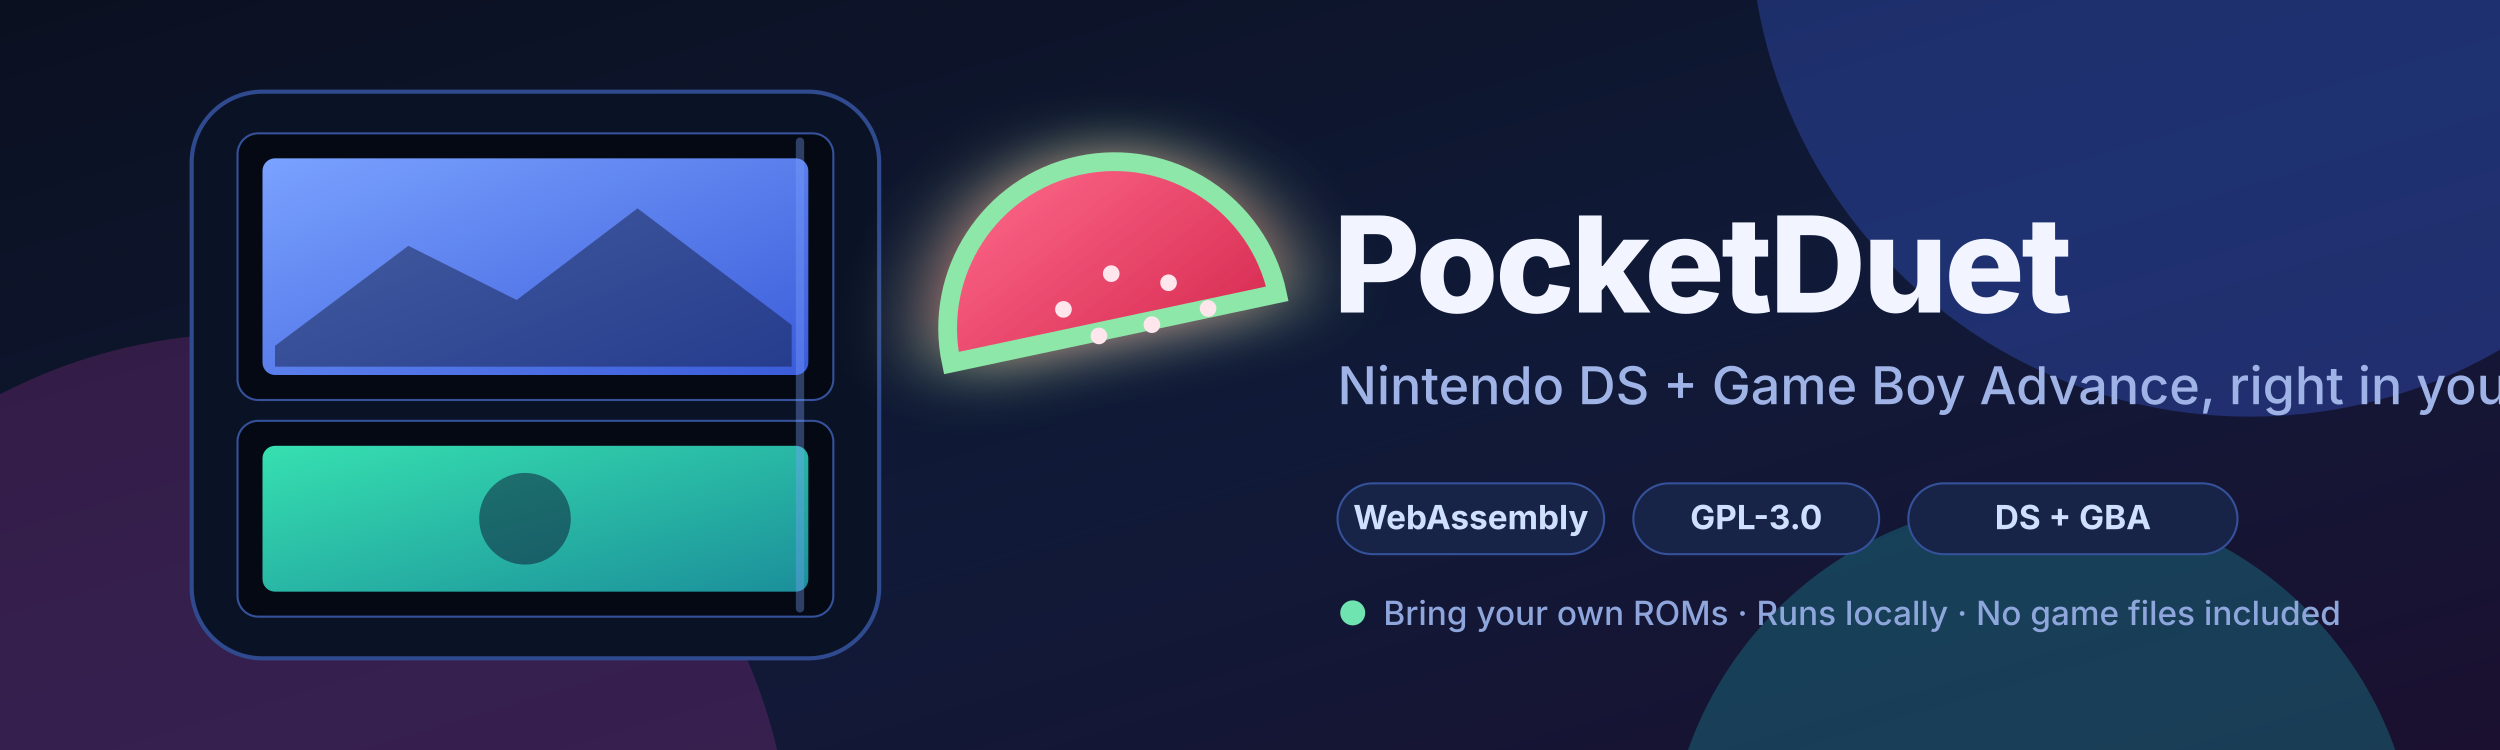
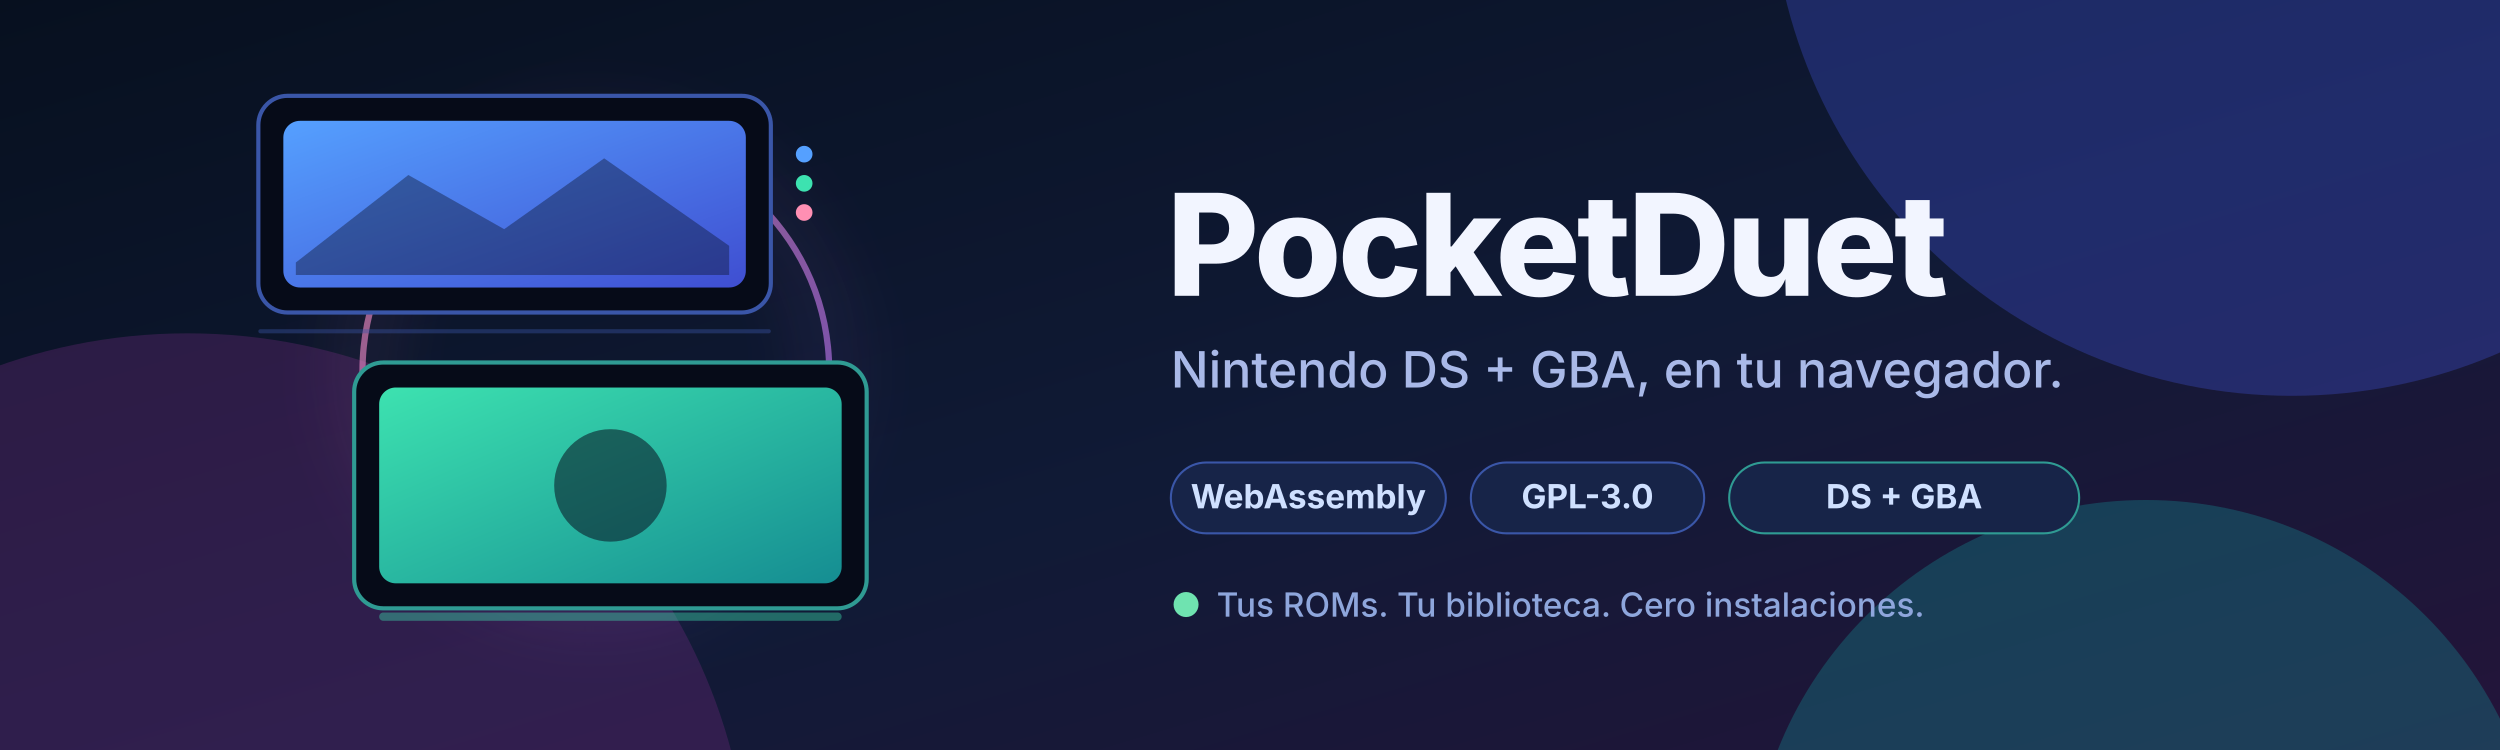
- <svg xmlns="http://www.w3.org/2000/svg" width="1200" height="360" viewBox="0 0 1200 360" role="img" aria-label="PocketDuet — Nintendo DS + Game Boy Advance in the browser">
+ <svg xmlns="http://www.w3.org/2000/svg" width="1200" height="360" viewBox="0 0 1200 360" role="img" aria-label="PocketDuet — Nintendo DS y Game Boy Advance en el navegador">
  <defs>
    <linearGradient id="bg" x1="0" y1="0" x2="1" y2="1">
-       <stop offset="0" stop-color="#0b1020" />
-       <stop offset="0.55" stop-color="#101a38" />
-       <stop offset="1" stop-color="#1b1030" />
+       <stop offset="0" stop-color="#07101f" />
+       <stop offset="0.55" stop-color="#101a36" />
+       <stop offset="1" stop-color="#24143a" />
    </linearGradient>
-     <linearGradient id="screenA" x1="0" y1="0" x2="1" y2="1">
-       <stop offset="0" stop-color="#7aa2ff" />
-       <stop offset="1" stop-color="#3a5bd9" />
+     <linearGradient id="duoA" x1="0" y1="0" x2="1" y2="1">
+       <stop offset="0" stop-color="#55a0ff" />
+       <stop offset="1" stop-color="#3f4ed1" />
    </linearGradient>
-     <linearGradient id="screenB" x1="0" y1="0" x2="1" y2="1">
-       <stop offset="0" stop-color="#36e0b0" />
-       <stop offset="1" stop-color="#1b8f9a" />
+     <linearGradient id="duoB" x1="0" y1="0" x2="1" y2="1">
+       <stop offset="0" stop-color="#3de2b0" />
+       <stop offset="1" stop-color="#158d92" />
    </linearGradient>
-     <linearGradient id="melon" x1="0" y1="0" x2="1" y2="1">
-       <stop offset="0" stop-color="#ff6b8b" />
-       <stop offset="1" stop-color="#d92e55" />
+     <linearGradient id="ring" x1="0" y1="0" x2="1" y2="1">
+       <stop offset="0" stop-color="#ff8fb3" />
+       <stop offset="1" stop-color="#a06bff" />
    </linearGradient>
    <filter id="glow" x="-40%" y="-40%" width="180%" height="180%">
-       <feGaussianBlur in="SourceGraphic" stdDeviation="18" result="b" />
+       <feGaussianBlur in="SourceGraphic" stdDeviation="16" result="b" />
      <feMerge>
        <feMergeNode in="b" />
        <feMergeNode in="SourceGraphic" />
      </feMerge>
    </filter>
  </defs>
  <rect width="1200" height="360" fill="url(#bg)" />
-   <g opacity="0.35">
-     <circle cx="1080" cy="-40" r="240" fill="#3a5bd9" />
-     <circle cx="120" cy="420" r="260" fill="#7a2b7a" />
-     <circle cx="980" cy="420" r="180" fill="#1b8f9a" />
+   <g opacity="0.34">
+     <circle cx="1100" cy="-60" r="250" fill="#3f4ed1" />
+     <circle cx="90" cy="430" r="270" fill="#6d2a7a" />
+     <circle cx="1030" cy="430" r="190" fill="#158d92" />
  </g>
-   <g transform="translate(92 44)">
-     <rect x="0" y="0" width="330" height="272" rx="34" fill="#0a1226" stroke="#2f4a8f" stroke-width="2" />
-     <rect x="22" y="20" width="286" height="128" rx="10" fill="#050914" stroke="#34519a" />
-     <rect x="34" y="32" width="262" height="104" rx="6" fill="url(#screenA)" />
-     <path d="M40 122 L104 74 L156 100 L214 56 L288 112 L288 132 L40 132 Z" fill="#0c1530" opacity="0.45" />
-     <rect x="22" y="158" width="286" height="94" rx="10" fill="#050914" stroke="#34519a" />
-     <rect x="34" y="170" width="262" height="70" rx="6" fill="url(#screenB)" />
-     <circle cx="160" cy="205" r="22" fill="#0c1530" opacity="0.5" />
-     <rect x="290" y="22" width="4" height="228" rx="2" fill="#7aa2ff" opacity="0.35" />
-   </g>
-   <g transform="translate(440 96) rotate(-12)" filter="url(#glow)">
-     <path d="M0 80 A80 80 0 0 1 160 80 Z" fill="url(#melon)" />
-     <path d="M0 80 A80 80 0 0 1 160 80 Z" fill="none" stroke="#8de7a8" stroke-width="9" />
-     <g fill="#ffe6ec">
-       <circle cx="58" cy="66" r="4" />
-       <circle cx="84" cy="54" r="4" />
-       <circle cx="110" cy="64" r="4" />
-       <circle cx="72" cy="82" r="4" />
-       <circle cx="98" cy="82" r="4" />
-       <circle cx="126" cy="80" r="4" />
+   <g transform="translate(84 46)">
+     <g filter="url(#glow)" opacity="0.65">
+       <circle cx="202" cy="132" r="112" fill="none" stroke="url(#ring)" stroke-width="3" />
    </g>
+     <rect x="40" y="0" width="246" height="104" rx="14" fill="#060b18" stroke="#3a56a8" stroke-width="2" />
+     <rect x="52" y="12" width="222" height="80" rx="8" fill="url(#duoA)" />
+     <path d="M58 80 L112 38 L158 64 L206 30 L266 72 L266 86 L58 86 Z" fill="#0b1530" opacity="0.42" />
+     <rect x="86" y="128" width="246" height="118" rx="14" fill="#060b18" stroke="#2f9b93" stroke-width="2" />
+     <rect x="98" y="140" width="222" height="94" rx="8" fill="url(#duoB)" />
+     <circle cx="209" cy="187" r="27" fill="#07111f" opacity="0.55" />
+     <rect x="98" y="248" width="222" height="4" rx="2" fill="#3de2b0" opacity="0.4" />
+     <rect x="40" y="112" width="246" height="2" rx="1" fill="#3a56a8" opacity="0.4" />
+     <circle cx="302" cy="28" r="4" fill="#55a0ff" />
+     <circle cx="302" cy="42" r="4" fill="#3de2b0" />
+     <circle cx="302" cy="56" r="4" fill="#ff8fb3" />
  </g>
  <g font-family="Segoe UI, Inter, system-ui, sans-serif">
-     <text x="640" y="150" fill="#f2f5ff" font-size="64" font-weight="800" letter-spacing="-1.5">PocketDuet</text>
-     <text x="642" y="194" fill="#9fb3e6" font-size="25" font-weight="500">Nintendo DS + Game Boy Advance, right in your browser.</text>
+     <text x="560" y="142" fill="#f2f5ff" font-size="68" font-weight="800" letter-spacing="-1.8">PocketDuet</text>
+     <text x="562" y="186" fill="#a9b9e8" font-size="24" font-weight="500">Nintendo DS + GBA, en tu navegador.</text>
    <g font-size="16" font-weight="700">
-       <g transform="translate(642 232)">
-         <rect x="0" y="0" width="128" height="34" rx="17" fill="#172448" stroke="#34519a" />
-         <text x="64" y="22" fill="#cfe0ff" text-anchor="middle">WebAssembly</text>
+       <g transform="translate(562 222)">
+         <rect x="0" y="0" width="132" height="34" rx="17" fill="#172448" stroke="#3a56a8" />
+         <text x="66" y="22" fill="#cfe0ff" text-anchor="middle">WebAssembly</text>
      </g>
-       <g transform="translate(784 232)">
-         <rect x="0" y="0" width="118" height="34" rx="17" fill="#172448" stroke="#34519a" />
-         <text x="59" y="22" fill="#cfe0ff" text-anchor="middle">GPL-3.0</text>
+       <g transform="translate(706 222)">
+         <rect x="0" y="0" width="112" height="34" rx="17" fill="#172448" stroke="#3a56a8" />
+         <text x="56" y="22" fill="#cfe0ff" text-anchor="middle">GPL-3.0</text>
      </g>
-       <g transform="translate(916 232)">
-         <rect x="0" y="0" width="158" height="34" rx="17" fill="#172448" stroke="#34519a" />
-         <text x="79" y="22" fill="#cfe0ff" text-anchor="middle">DS + GBA</text>
+       <g transform="translate(830 222)">
+         <rect x="0" y="0" width="168" height="34" rx="17" fill="#172448" stroke="#2f9b93" />
+         <text x="84" y="22" fill="#cfe0ff" text-anchor="middle">DS + GBA</text>
      </g>
-       <g transform="translate(642 278)">
+       <g transform="translate(562 274)">
        <text x="0" y="22" fill="#6fe3b0">●</text>
-         <text x="22" y="22" fill="#8ea6dc" font-weight="500">Bring your own ROMs · Runs locally · No game files included</text>
+         <text x="22" y="22" fill="#8ea6dc" font-weight="500">Tus ROMs. Tu biblioteca. Cero instalaciones.</text>
      </g>
    </g>
  </g>
</svg>
